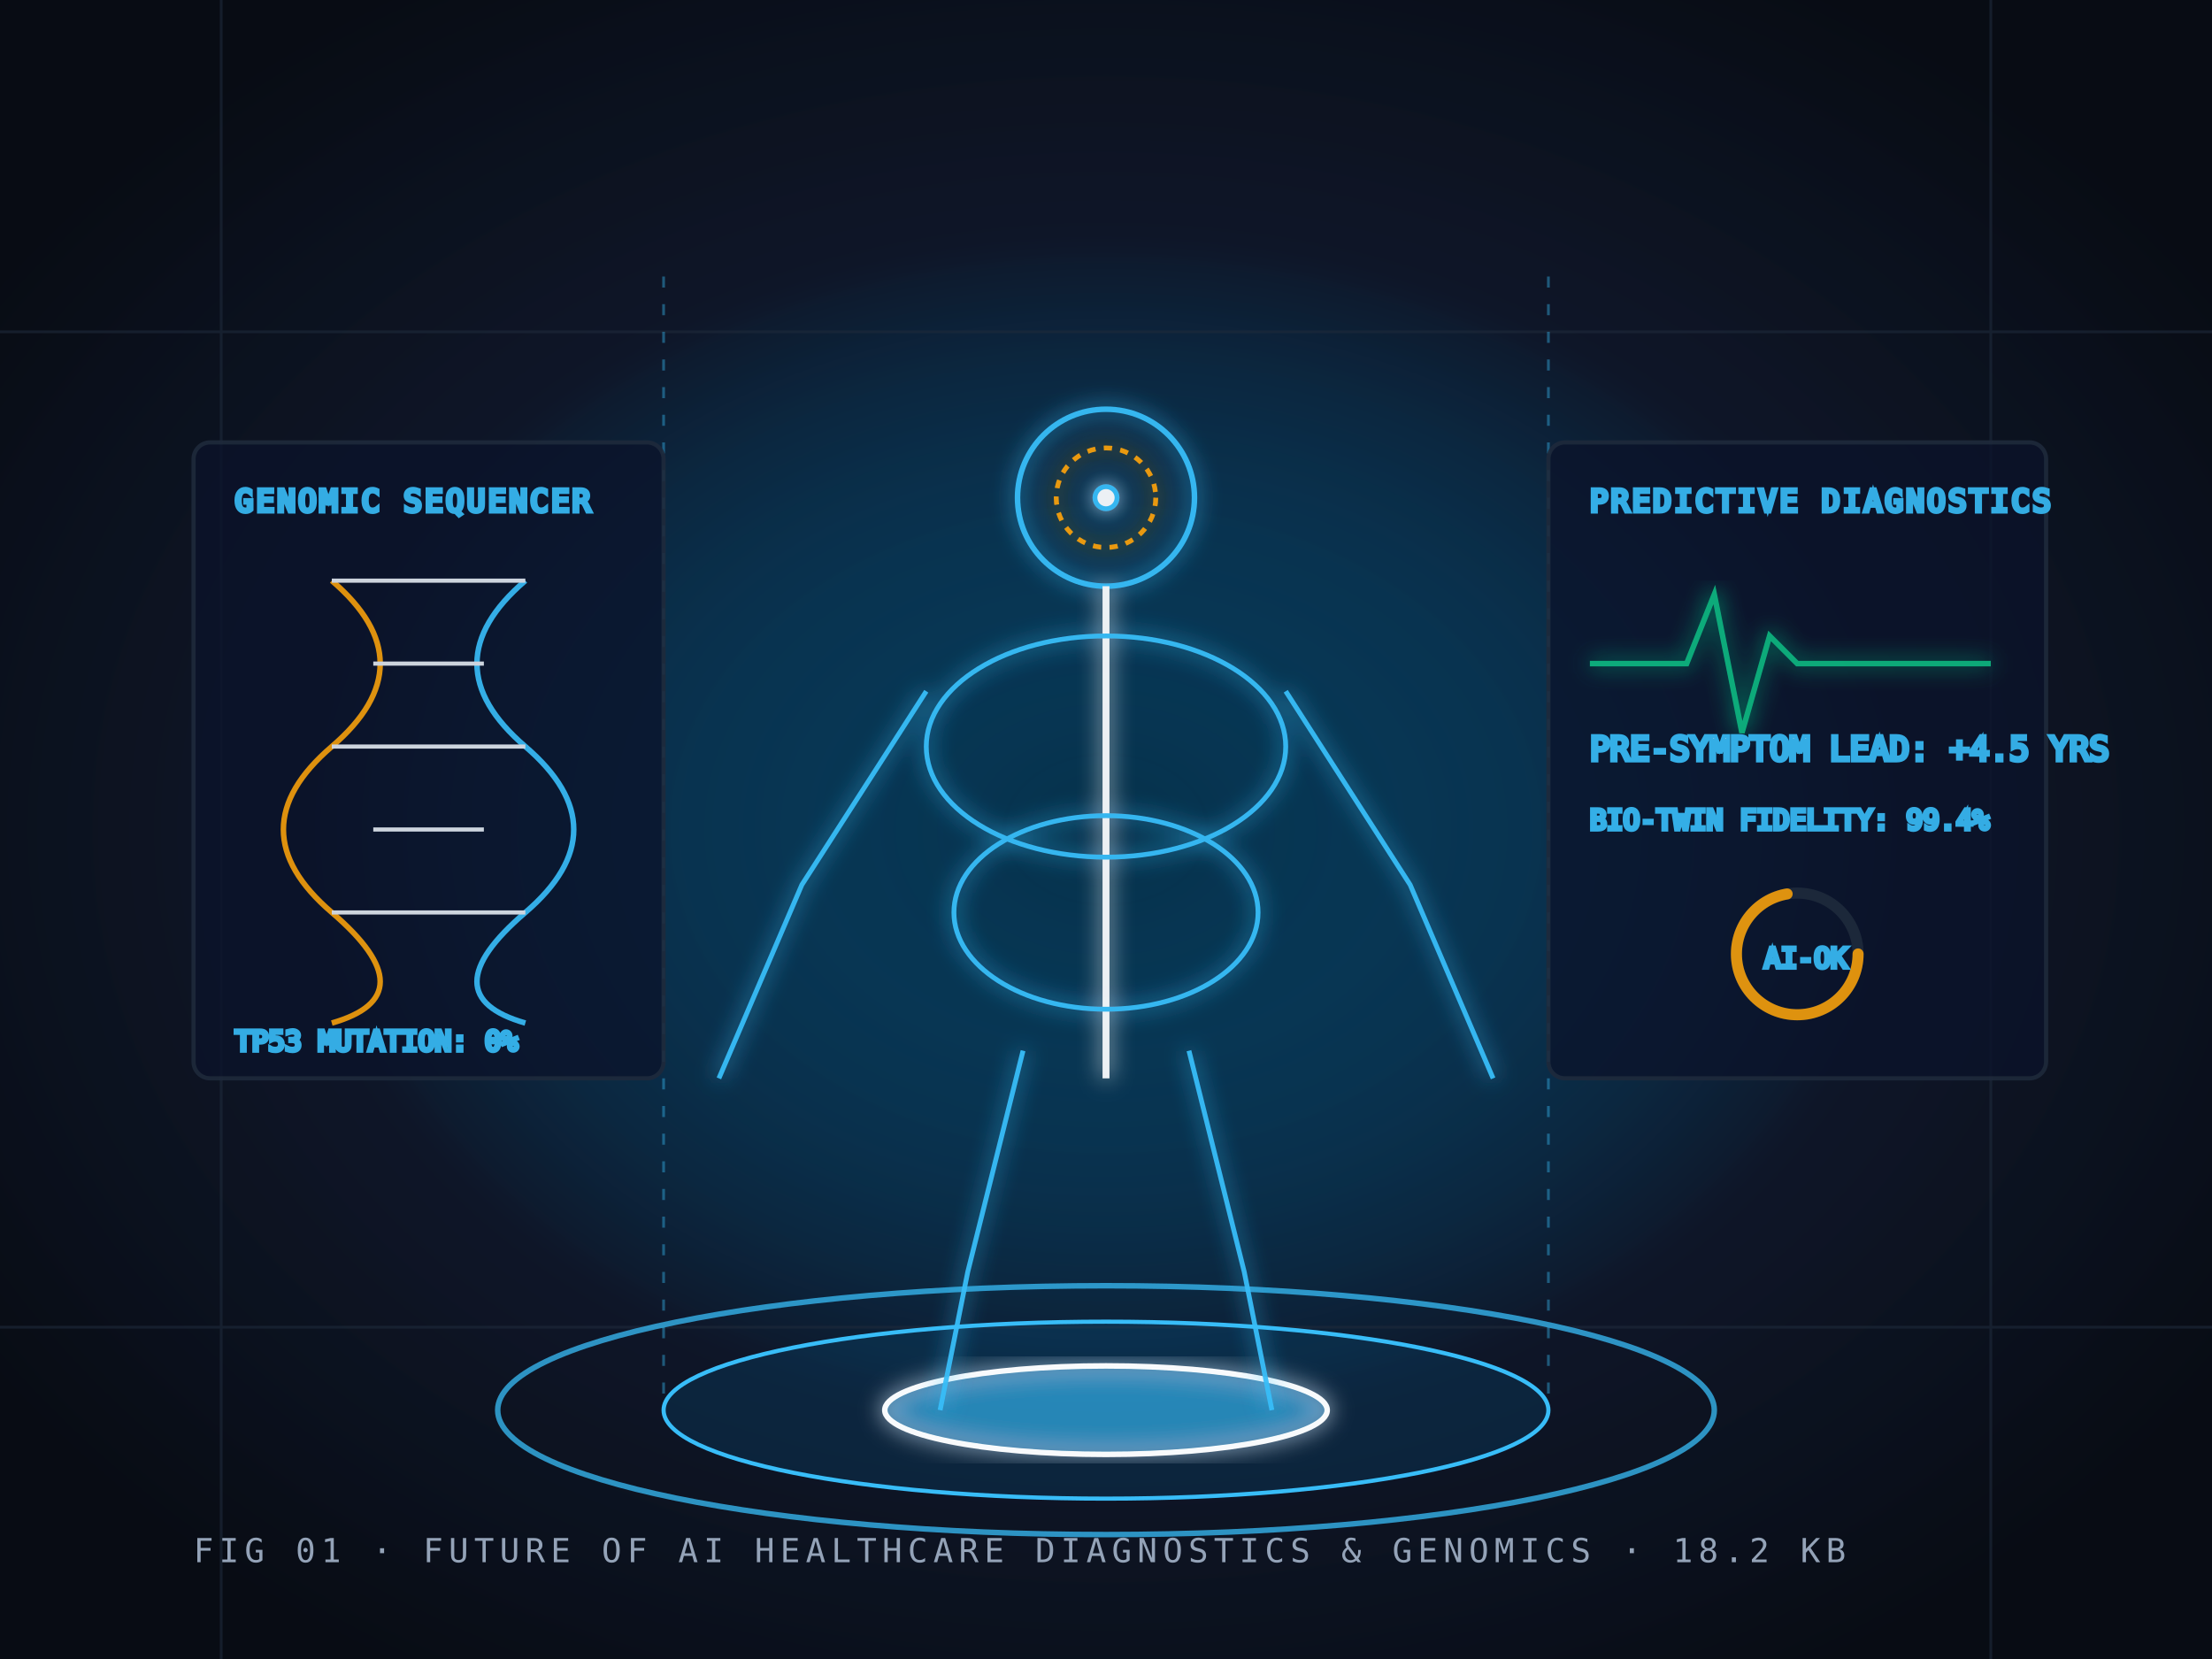
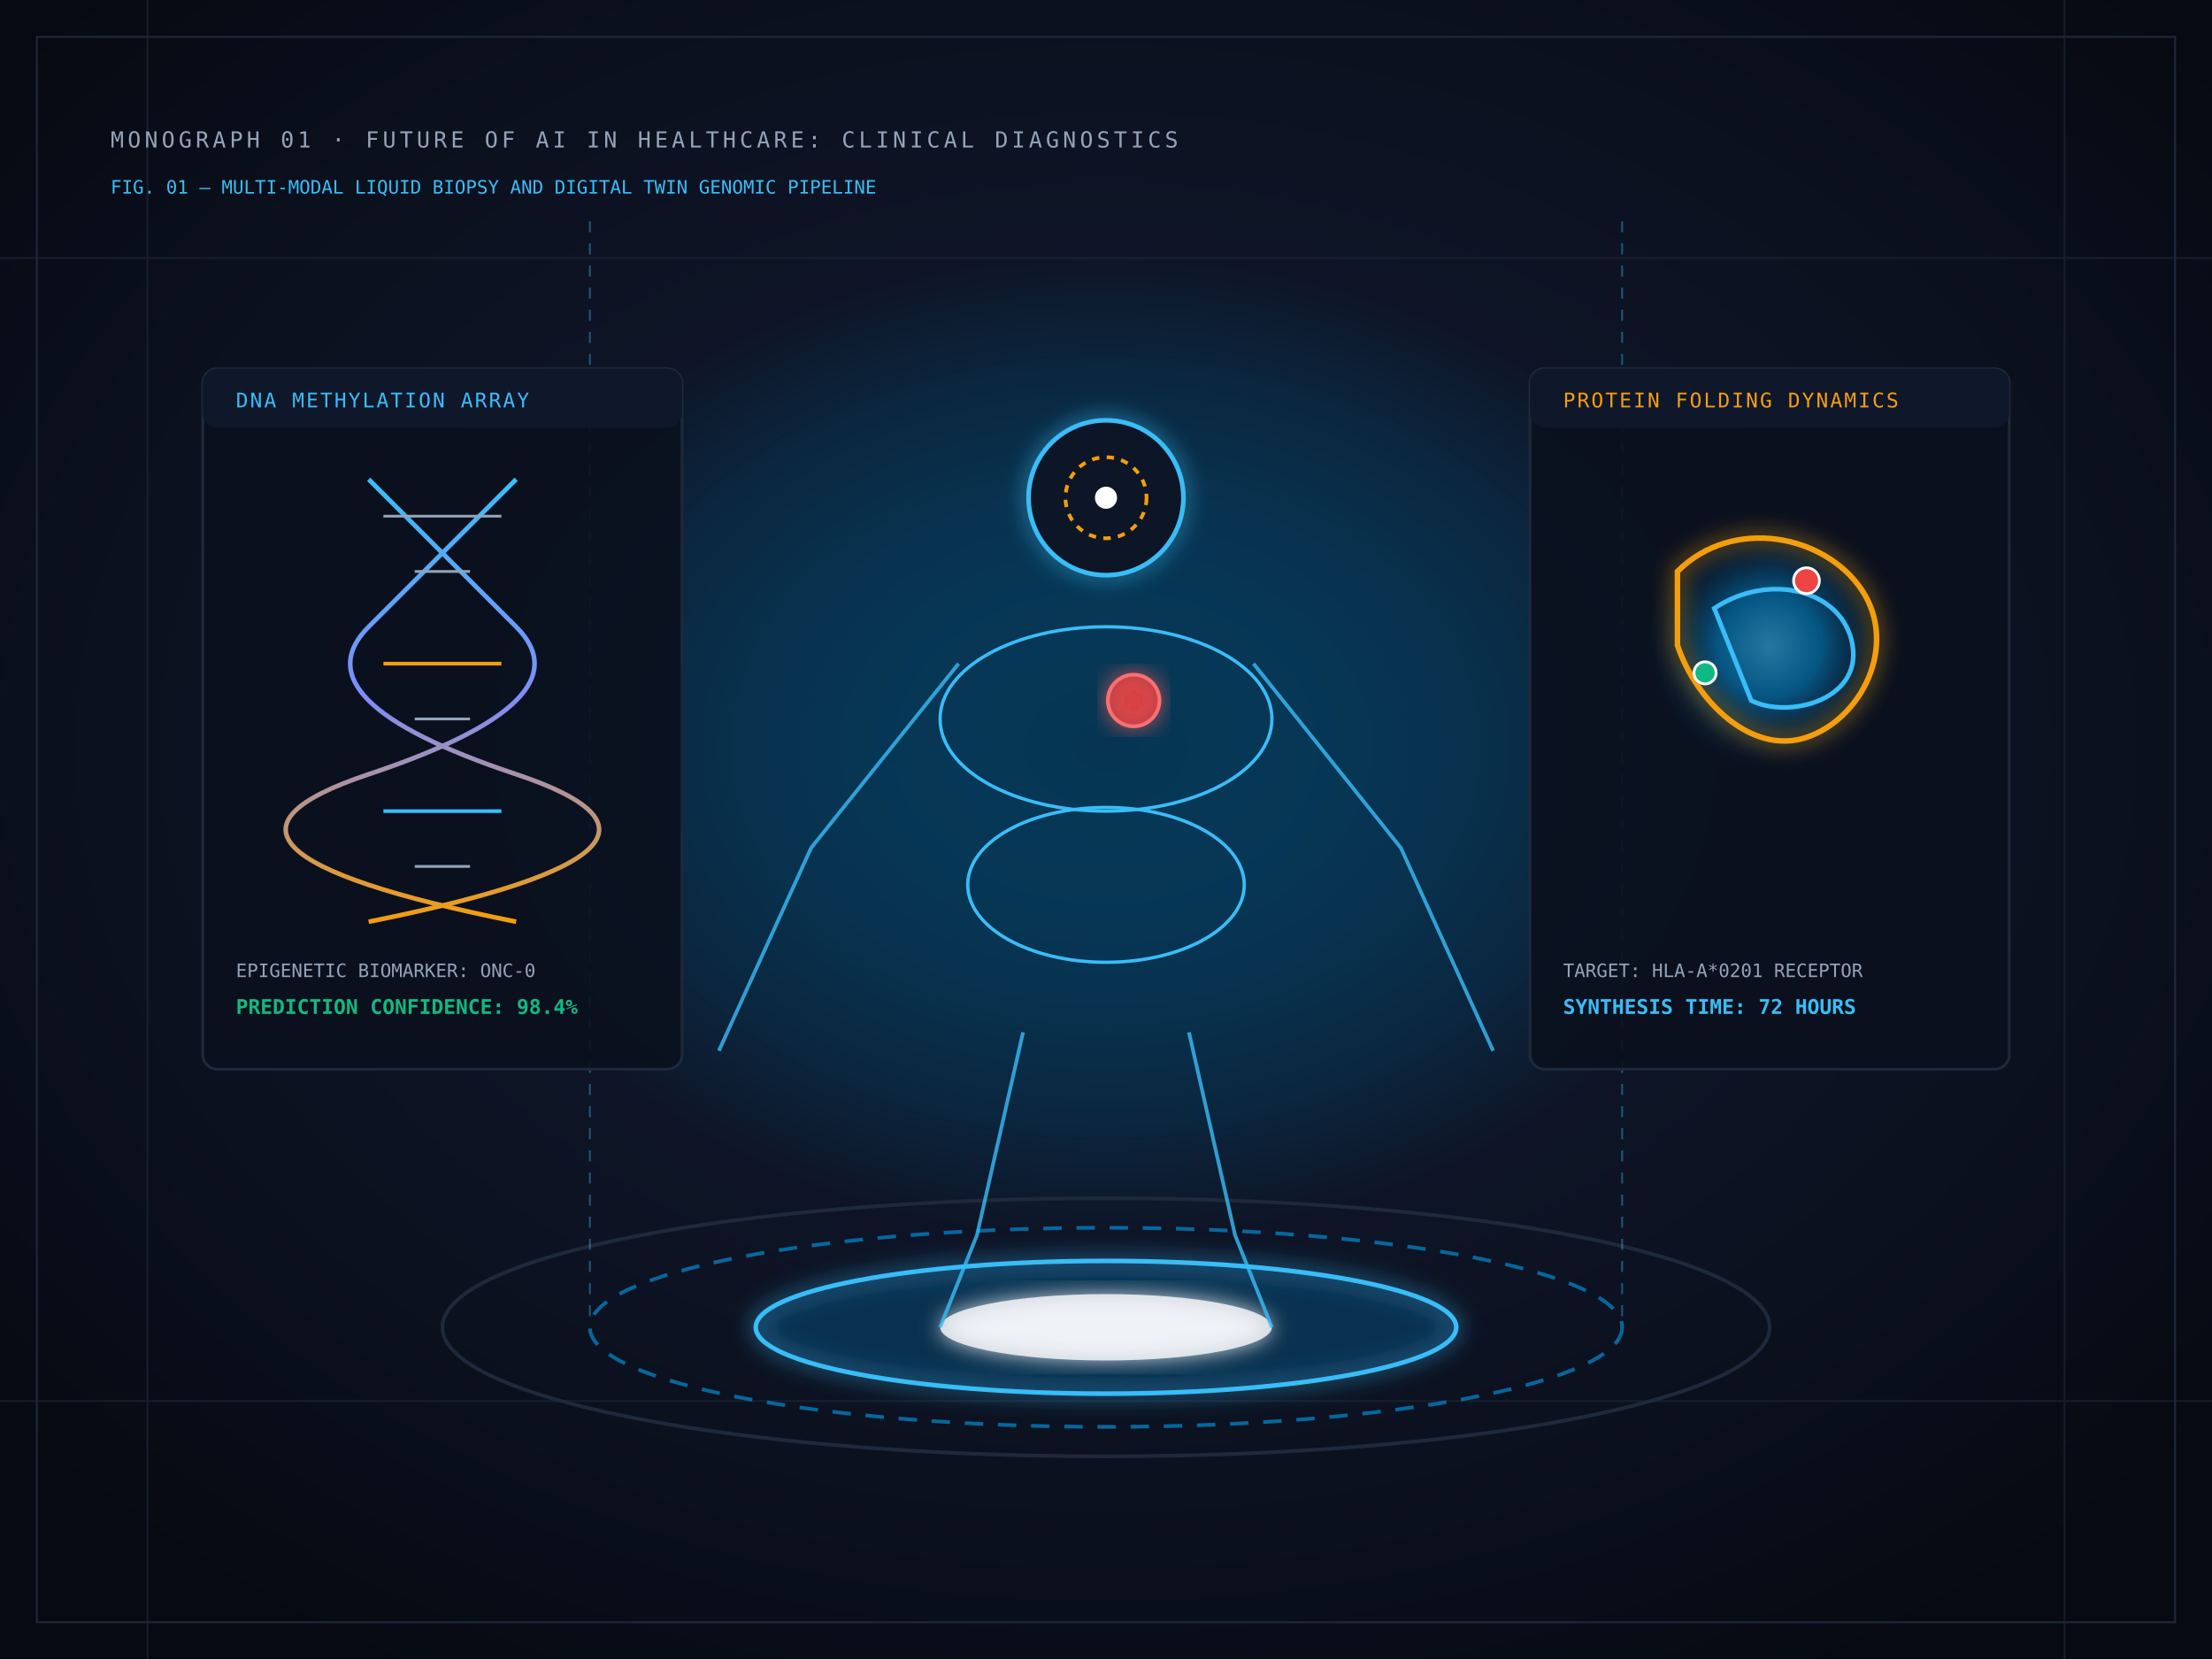
- <svg xmlns="http://www.w3.org/2000/svg" viewBox="0 0 800 600" width="800" height="600" preserveAspectRatio="xMidYMid slice">
+ <svg xmlns="http://www.w3.org/2000/svg" viewBox="0 0 1200 900" width="1200" height="900" preserveAspectRatio="xMidYMid slice">
  <defs>
-     <radialGradient id="medGlow" cx="50%" cy="50%" r="60%">
-       <stop offset="0%" stop-color="#0284C7" stop-opacity="0.3" />
-       <stop offset="60%" stop-color="#0F172A" stop-opacity="0.9" />
-       <stop offset="100%" stop-color="#080C14" stop-opacity="1" />
+     <radialGradient id="medAtmosphere" cx="50%" cy="45%" r="65%">
+       <stop offset="0%" stop-color="#0284C7" stop-opacity="0.35" />
+       <stop offset="45%" stop-color="#0F172A" stop-opacity="0.85" />
+       <stop offset="100%" stop-color="#070A12" stop-opacity="1" />
    </radialGradient>
-     <filter id="glow">
-       <feGaussianBlur stdDeviation="4" result="blur" />
+     <radialGradient id="proteinCore" cx="50%" cy="50%" r="50%">
+       <stop offset="0%" stop-color="#38BDF8" />
+       <stop offset="40%" stop-color="#0284C7" />
+       <stop offset="100%" stop-color="#0F172A" stop-opacity="0" />
+     </radialGradient>
+     <linearGradient id="dnaLadder" x1="0%" y1="0%" x2="0%" y2="100%">
+       <stop offset="0%" stop-color="#38BDF8" />
+       <stop offset="50%" stop-color="#818CF8" />
+       <stop offset="100%" stop-color="#F59E0B" />
+     </linearGradient>
+     <filter id="medBloom" x="-20%" y="-20%" width="140%" height="140%">
+       <feGaussianBlur stdDeviation="6" result="blur" />
      <feMerge>
        <feMergeNode in="blur" />
        <feMergeNode in="SourceGraphic" />
      </feMerge>
    </filter>
  </defs>
-   <rect width="800" height="600" fill="#080C14" />
-   <rect width="800" height="600" fill="url(#medGlow)" />
+   <rect width="1200" height="900" fill="#070A12" />
+   <rect width="1200" height="900" fill="url(#medAtmosphere)" />
  <g stroke="#1E293B" stroke-width="1" opacity="0.6">
-     <line x1="80" y1="0" x2="80" y2="600" />
-     <line x1="720" y1="0" x2="720" y2="600" />
-     <line x1="0" y1="120" x2="800" y2="120" />
-     <line x1="0" y1="480" x2="800" y2="480" />
+     <line x1="80" y1="0" x2="80" y2="900" />
+     <line x1="1120" y1="0" x2="1120" y2="900" />
+     <line x1="0" y1="140" x2="1200" y2="140" />
+     <line x1="0" y1="760" x2="1200" y2="760" />
  </g>
-   <ellipse cx="400" cy="510" rx="220" ry="45" fill="none" stroke="#38BDF8" stroke-width="2" opacity="0.75" />
-   <ellipse cx="400" cy="510" rx="160" ry="32" fill="#0284C7" fill-opacity="0.15" stroke="#38BDF8" stroke-width="1.5" />
-   <ellipse cx="400" cy="510" rx="80" ry="16" fill="#38BDF8" fill-opacity="0.4" stroke="#F8FAFC" stroke-width="2" filter="url(#glow)" />
-   <line x1="240" y1="100" x2="240" y2="510" stroke="#38BDF8" stroke-width="1" stroke-dasharray="4 6" opacity="0.4" />
-   <line x1="560" y1="100" x2="560" y2="510" stroke="#38BDF8" stroke-width="1" stroke-dasharray="4 6" opacity="0.4" />
-   <line x1="180" y1="280" x2="620" y2="280" stroke="#F59E0B" stroke-width="1.5" stroke-dasharray="8 4" filter="url(#glow)" opacity="0.85" />
-   <g fill="none" stroke="#38BDF8" stroke-width="1.75" filter="url(#glow)" opacity="0.95">
-     <circle cx="400" cy="180" r="32" stroke="#38BDF8" stroke-width="2" />
-     <circle cx="400" cy="180" r="18" stroke="#F59E0B" stroke-dasharray="3 3" />
-     <circle cx="400" cy="180" r="4" fill="#F8FAFC" />
-     <line x1="400" y1="212" x2="400" y2="390" stroke="#F8FAFC" stroke-width="2.5" />
-     <ellipse cx="400" cy="270" rx="65" ry="40" stroke="#38BDF8" />
-     <ellipse cx="400" cy="330" rx="55" ry="35" stroke="#38BDF8" />
-     <path d="M 335 250 L 290 320 L 260 390" />
-     <path d="M 465 250 L 510 320 L 540 390" />
-     <path d="M 370 380 L 350 460 L 340 510" />
-     <path d="M 430 380 L 450 460 L 460 510" />
+   <g transform="translate(600, 720)">
+     <ellipse cx="0" cy="0" rx="360" ry="70" fill="none" stroke="#1E293B" stroke-width="2" />
+     <ellipse cx="0" cy="0" rx="280" ry="54" fill="none" stroke="#0284C7" stroke-width="2" stroke-dasharray="10 8" opacity="0.75" />
+     <ellipse cx="0" cy="0" rx="190" ry="36" fill="#0284C7" fill-opacity="0.15" stroke="#38BDF8" stroke-width="2.5" filter="url(#medBloom)" />
+     <ellipse cx="0" cy="0" rx="90" ry="18" fill="#F8FAFC" fill-opacity="0.8" filter="url(#medBloom)" />
  </g>
-   <g stroke="#38BDF8" stroke-width="1.5" fill="none" opacity="0.9">
-     <rect x="70" y="160" width="170" height="230" rx="6" fill="#0B132B" fill-opacity="0.85" stroke="#1E293B" />
-     <text x="85" y="185" fill="#38BDF8" font-family="monospace" font-size="11" letter-spacing="1">GENOMIC SEQUENCER</text>
-     <path d="M 120 210 Q 155 240 120 270 T 120 330 T 120 370" stroke="#F59E0B" stroke-width="2" />
-     <path d="M 190 210 Q 155 240 190 270 T 190 330 T 190 370" stroke="#38BDF8" stroke-width="2" />
-     <line x1="120" y1="210" x2="190" y2="210" stroke="#E2E8F0" />
-     <line x1="135" y1="240" x2="175" y2="240" stroke="#E2E8F0" />
-     <line x1="120" y1="270" x2="190" y2="270" stroke="#E2E8F0" />
-     <line x1="135" y1="300" x2="175" y2="300" stroke="#E2E8F0" />
-     <line x1="120" y1="330" x2="190" y2="330" stroke="#E2E8F0" />
-     <text x="85" y="380" fill="#10B981" font-family="monospace" font-size="10">TP53 MUTATION: 0%</text>
+   <g stroke="#38BDF8" stroke-width="1" opacity="0.4" stroke-dasharray="6 6">
+     <line x1="320" y1="120" x2="320" y2="720" />
+     <line x1="880" y1="120" x2="880" y2="720" />
  </g>
-   <g stroke="#38BDF8" stroke-width="1.5" fill="none" opacity="0.9">
-     <rect x="560" y="160" width="180" height="230" rx="6" fill="#0B132B" fill-opacity="0.85" stroke="#1E293B" />
-     <text x="575" y="185" fill="#38BDF8" font-family="monospace" font-size="11" letter-spacing="1">PREDICTIVE DIAGNOSTICS</text>
-     <path d="M 575 240 L 610 240 L 620 215 L 630 265 L 640 230 L 650 240 L 720 240" stroke="#10B981" stroke-width="2" filter="url(#glow)" />
-     <text x="575" y="275" fill="#E2E8F0" font-family="monospace" font-size="12">PRE-SYMPTOM LEAD: +4.5 YRS</text>
-     <text x="575" y="300" fill="#94A3B8" font-family="monospace" font-size="10">BIO-TWIN FIDELITY: 99.4%</text>
-     <circle cx="650" cy="345" r="22" stroke="#1E293B" stroke-width="4" />
-     <circle cx="650" cy="345" r="22" stroke="#F59E0B" stroke-width="4" stroke-dasharray="100 40" stroke-linecap="round" />
-     <text x="638" y="350" fill="#F8FAFC" font-family="monospace" font-size="10">AI-OK</text>
+   <line x1="260" y1="420" x2="940" y2="420" stroke="#F59E0B" stroke-width="2" stroke-dasharray="12 6" filter="url(#medBloom)" opacity="0.9" />
+   <g transform="translate(600, 240)">
+     <circle cx="0" cy="30" r="42" fill="#0C1527" stroke="#38BDF8" stroke-width="2.5" filter="url(#medBloom)" />
+     <circle cx="0" cy="30" r="22" fill="none" stroke="#F59E0B" stroke-dasharray="4 4" stroke-width="2" />
+     <circle cx="0" cy="30" r="6" fill="#FFFFFF" />
+     <line x1="0" y1="72" x2="0" y2="340" stroke="#F8FAFC" stroke-width="3" filter="url(#medBloom)" />
+     <ellipse cx="0" cy="150" rx="90" ry="50" fill="none" stroke="#38BDF8" stroke-width="1.8" />
+     <circle cx="15" cy="140" r="14" fill="#EF4444" fill-opacity="0.7" stroke="#F87171" stroke-width="2" filter="url(#medBloom)" />
+     <ellipse cx="0" cy="240" rx="75" ry="42" fill="none" stroke="#38BDF8" stroke-width="1.8" />
+     <path d="M -80 120 L -160 220 L -210 330" fill="none" stroke="#38BDF8" stroke-width="2" opacity="0.8" />
+     <path d="M 80 120 L 160 220 L 210 330" fill="none" stroke="#38BDF8" stroke-width="2" opacity="0.8" />
+     <path d="M -45 320 L -70 430 L -90 480" fill="none" stroke="#38BDF8" stroke-width="2" opacity="0.8" />
+     <path d="M 45 320 L 70 430 L 90 480" fill="none" stroke="#38BDF8" stroke-width="2" opacity="0.8" />
  </g>
-   <text x="70" y="565" fill="#94A3B8" font-family="monospace" font-size="12" letter-spacing="2">FIG 01 · FUTURE OF AI HEALTHCARE DIAGNOSTICS &amp; GENOMICS · 18.2 KB</text>
+   <g transform="translate(110, 200)">
+     <rect width="260" height="380" rx="8" fill="#0A101D" fill-opacity="0.9" stroke="#1E293B" stroke-width="1.5" />
+     <rect width="260" height="32" rx="8" fill="#0F172A" />
+     <text x="18" y="21" fill="#38BDF8" font-family="monospace" font-size="11" letter-spacing="1">DNA METHYLATION ARRAY</text>
+     <g transform="translate(130, 60)" stroke="url(#dnaLadder)" stroke-width="2.5" fill="none">
+       <path d="M -40 0 Q 0 40, 40 80 T -40 160 T 40 240" />
+       <path d="M 40 0 Q 0 40, -40 80 T 40 160 T -40 240" />
+       <line x1="-32" y1="20" x2="32" y2="20" stroke="#94A3B8" stroke-width="1.5" />
+       <line x1="-15" y1="50" x2="15" y2="50" stroke="#94A3B8" stroke-width="1.5" />
+       <line x1="-32" y1="100" x2="32" y2="100" stroke="#F59E0B" stroke-width="2" />
+       <line x1="-15" y1="130" x2="15" y2="130" stroke="#94A3B8" stroke-width="1.5" />
+       <line x1="-32" y1="180" x2="32" y2="180" stroke="#38BDF8" stroke-width="2" />
+       <line x1="-15" y1="210" x2="15" y2="210" stroke="#94A3B8" stroke-width="1.5" />
+     </g>
+     <text x="18" y="330" fill="#94A3B8" font-family="monospace" font-size="10">EPIGENETIC BIOMARKER: ONC-0</text>
+     <text x="18" y="350" fill="#10B981" font-family="monospace" font-size="11" font-weight="bold">PREDICTION CONFIDENCE: 98.4%</text>
+   </g>
+   <g transform="translate(830, 200)">
+     <rect width="260" height="380" rx="8" fill="#0A101D" fill-opacity="0.9" stroke="#1E293B" stroke-width="1.5" />
+     <rect width="260" height="32" rx="8" fill="#0F172A" />
+     <text x="18" y="21" fill="#F59E0B" font-family="monospace" font-size="11" letter-spacing="1">PROTEIN FOLDING DYNAMICS</text>
+     <g transform="translate(130, 150)">
+       <circle cx="0" cy="0" r="70" fill="url(#proteinCore)" opacity="0.6" />
+       <path d="M -50 -40 C -20 -70, 30 -60, 50 -30 C 70 0, 50 40, 20 50 C -10 60, -40 30, -50 0 Z" fill="none" stroke="#F59E0B" stroke-width="3" filter="url(#medBloom)" />
+       <path d="M -30 -20 C 0 -40, 40 -30, 45 0 C 50 30, 10 40, -10 30 Z" fill="none" stroke="#38BDF8" stroke-width="2.5" />
+       <circle cx="20" cy="-35" r="7" fill="#EF4444" stroke="#FFFFFF" stroke-width="1.5" />
+       <circle cx="-35" cy="15" r="6" fill="#10B981" stroke="#FFFFFF" stroke-width="1.5" />
+     </g>
+     <text x="18" y="330" fill="#94A3B8" font-family="monospace" font-size="10">TARGET: HLA-A*0201 RECEPTOR</text>
+     <text x="18" y="350" fill="#38BDF8" font-family="monospace" font-size="11" font-weight="bold">SYNTHESIS TIME: 72 HOURS</text>
+   </g>
+   <text x="60" y="80" fill="#94A3B8" font-family="monospace" font-size="12" letter-spacing="2">MONOGRAPH 01 · FUTURE OF AI IN HEALTHCARE: CLINICAL DIAGNOSTICS</text>
+   <text x="60" y="105" fill="#38BDF8" font-family="monospace" font-size="10">FIG. 01 — MULTI-MODAL LIQUID BIOPSY AND DIGITAL TWIN GENOMIC PIPELINE</text>
+   <rect x="20" y="20" width="1160" height="860" fill="none" stroke="#1E293B" stroke-width="1" />
</svg>
